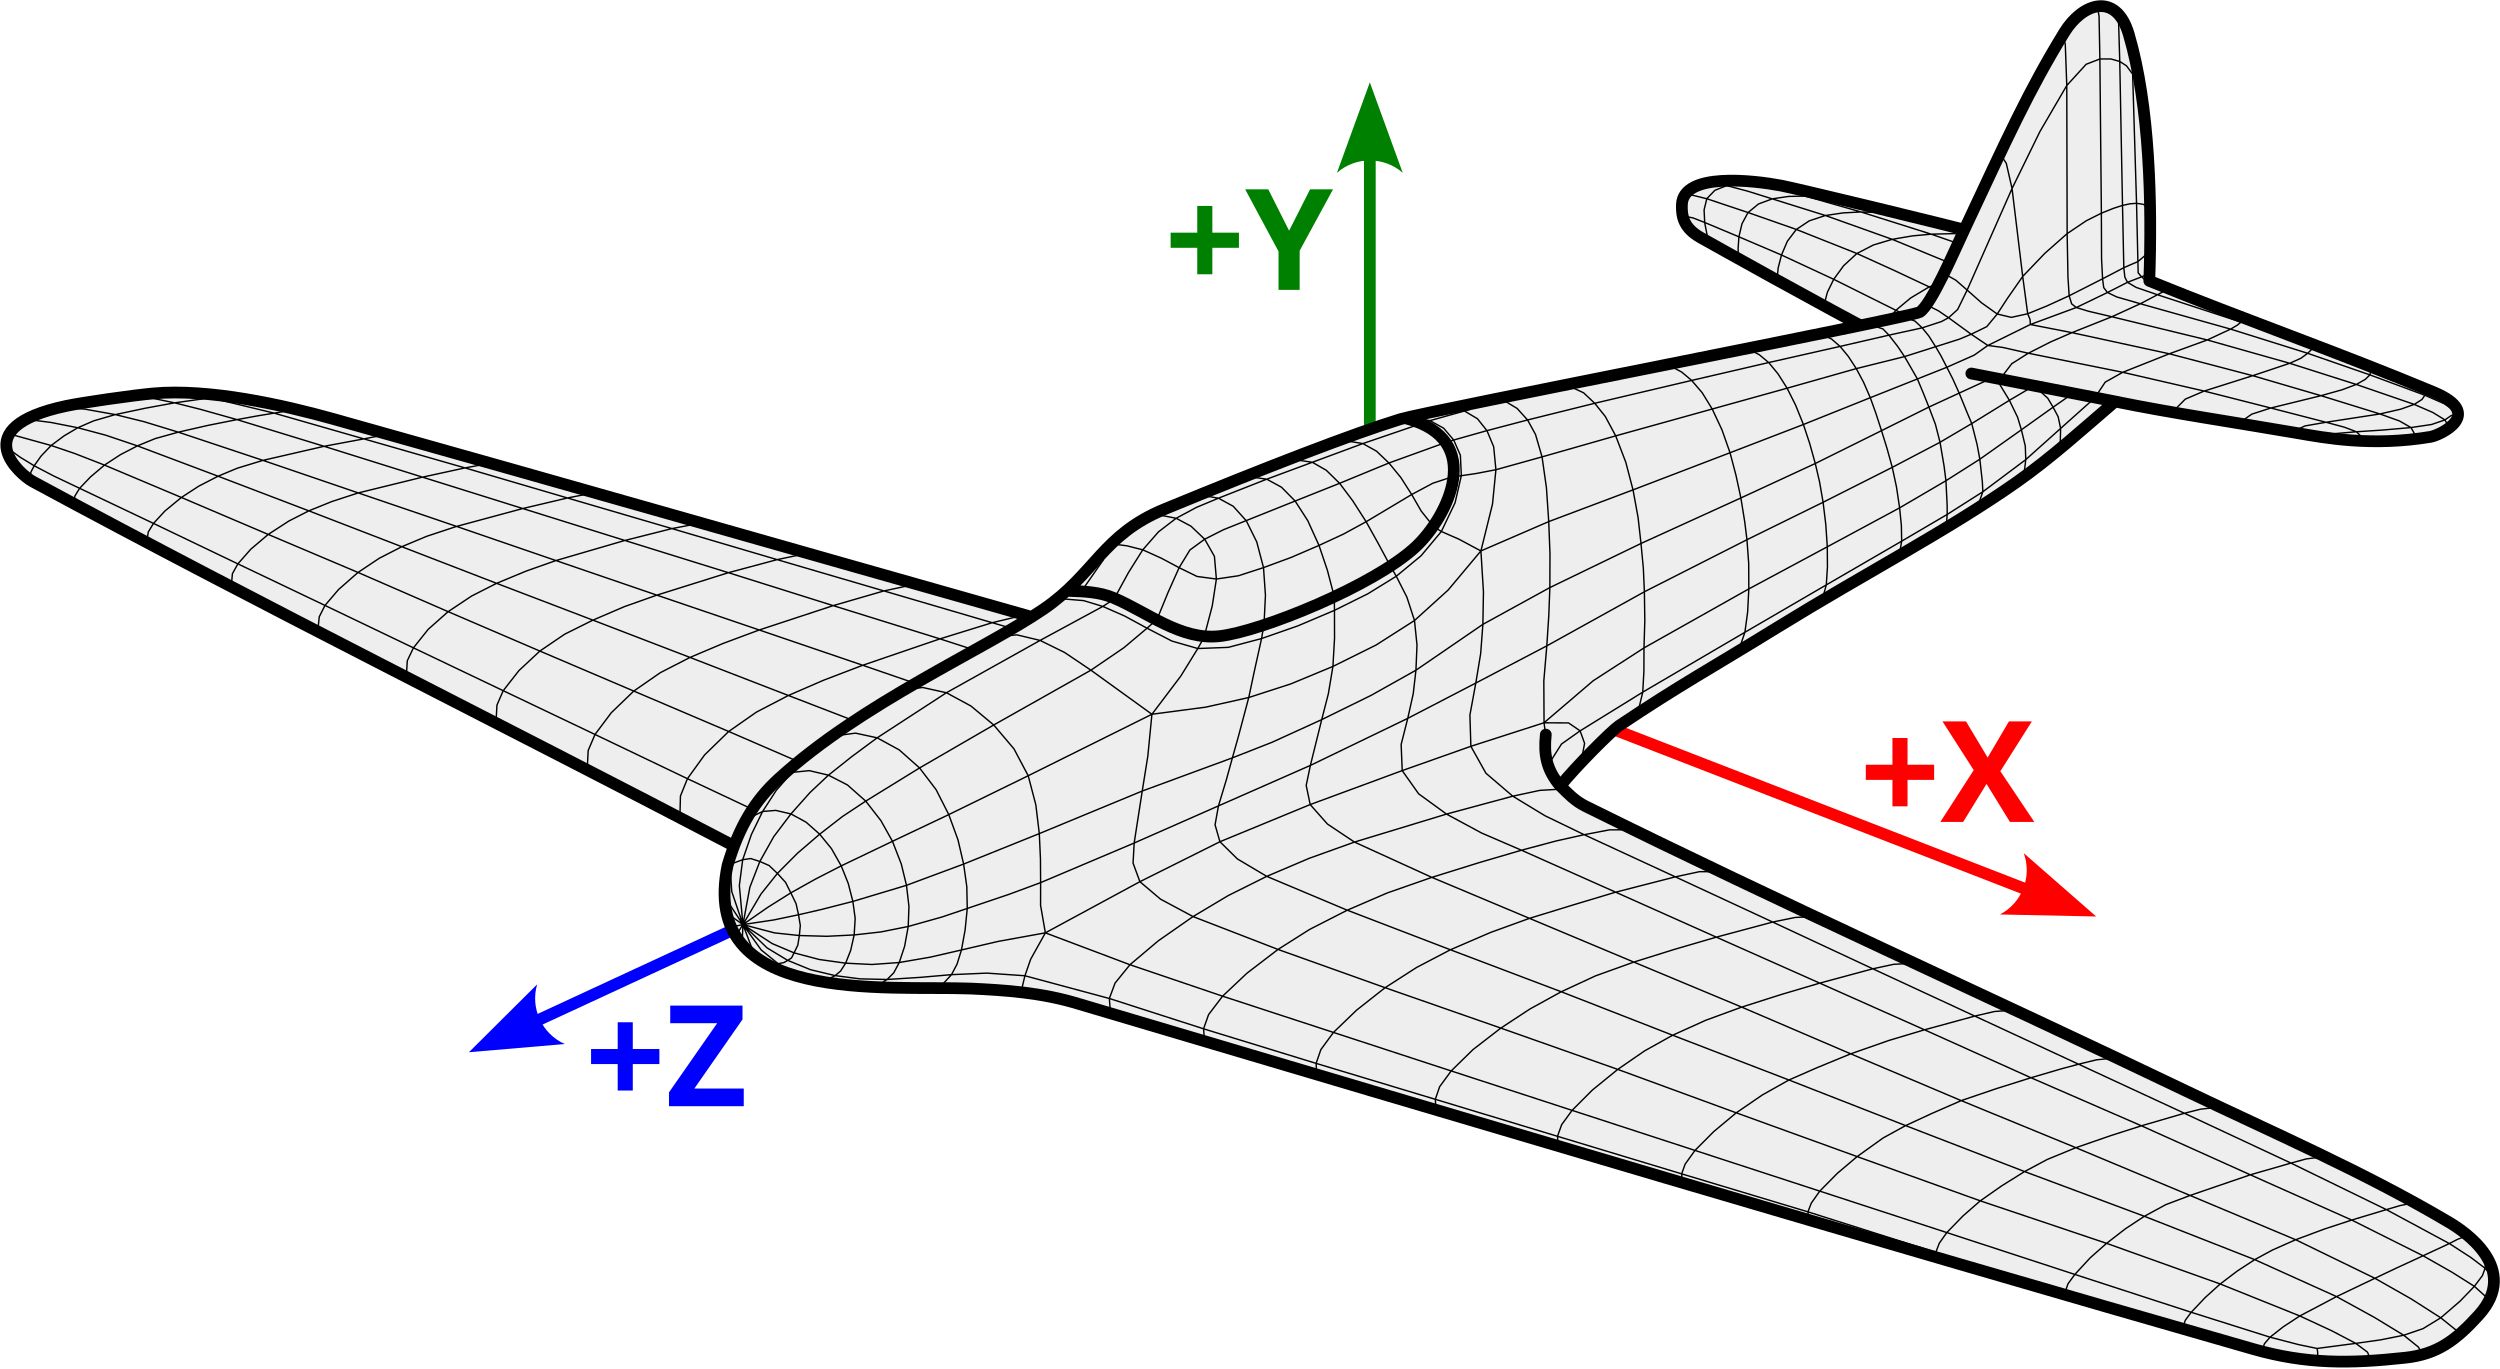
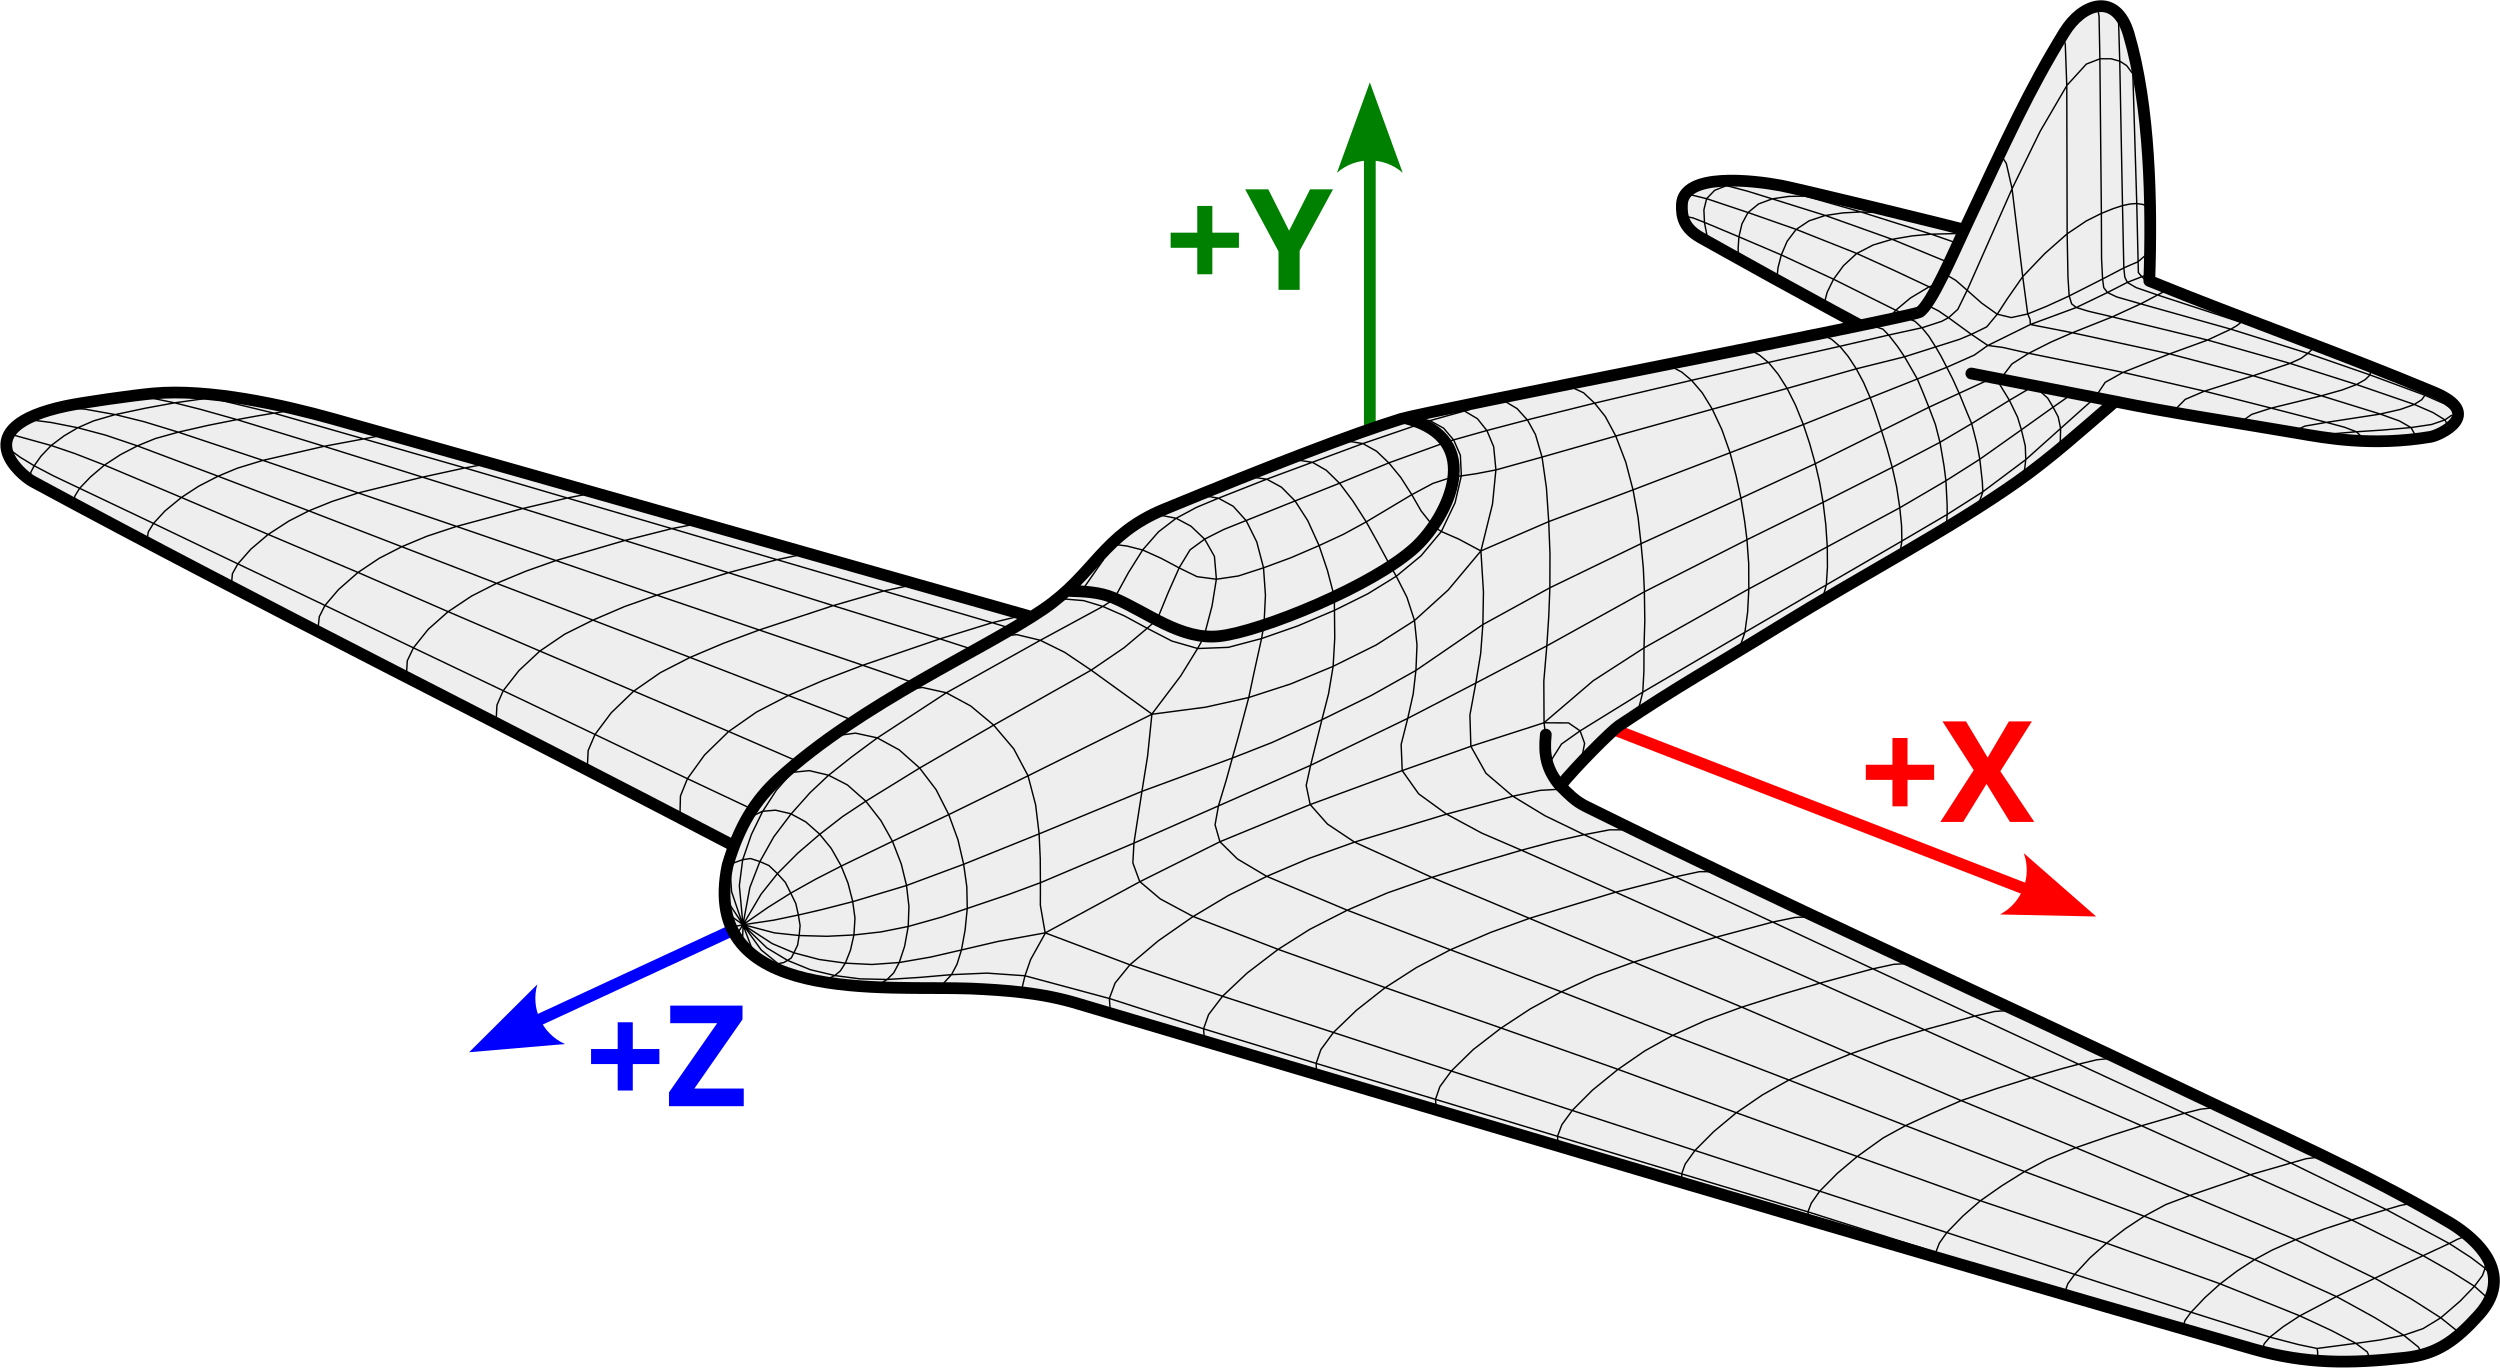
<svg xmlns="http://www.w3.org/2000/svg" fill="#eee" stroke-linecap="round" stroke-linejoin="round" stroke-width="5.74" font-family="sans-serif" font-size="68.85" font-weight="700" viewBox="0 0 1222 669">
  <defs>
    <marker id="x" fill="red" markerHeight="1" markerWidth="1" orient="auto-start-reverse" overflow="visible">
      <use href="#a" />
    </marker>
    <marker id="y" fill="green" markerHeight="1" markerWidth="1" orient="auto-start-reverse" overflow="visible">
      <use href="#a" />
    </marker>
    <marker id="z" fill="#00f" markerHeight="1" markerWidth="1" orient="auto-start-reverse" overflow="visible">
      <use href="#a" />
    </marker>
    <path id="a" d="M-1.4-2.8 6.3 0l-7.7 2.8c1.4-1.6 1.4-4 0-5.6" />
  </defs>
  <text x="285.96" y="540.7" fill="#00f">+Z</text>
-   <path stroke="#00f" marker-end="url(#z)" d="M669.57 310.3 262.02 499.12" />
+   <path stroke="#00f" marker-end="url(#z)" d="M669.57 310.3 262.12 499.12" />
  <text x="569.25" y="141.69" fill="green">+Y</text>
  <path stroke="green" marker-end="url(#y)" d="M669.57 310.3V76.42" />
  <text x="909.06" y="401.76" fill="red">+X</text>
  <path stroke="red" marker-end="url(#x)" d="m669.57 310.3 321.32 124.61" />
  <path stroke="#000" d="M966.39 113.93c-15.45-4.25-88.58-21.85-95.72-23.2-13.92-2.64-47.84-6.51-48.55 9.17-.28 6.1 1 11.69 9.25 16.29 7.05 3.93 55.42 31.16 95.66 52.28" />
-   <path stroke="#000" d="M523.08 288.86c6.76.22 14.3.48 21.16 3.36 16.63 7 32.9 20.79 51.78 18.74 20.11-2.18 75.97-24.77 96.22-43.89 15.12-14.27 34.56-52.09-4.79-62.53m348.33-7.94-72.19-14.03m-200.98 201.6c-6.74-7.98-8.04-15.4-7.02-25.09M684.47 204.9c-23.39 7.23-64.37 23.04-115.29 44-30.3 12.46-34 31.75-59.16 48.9-29.14 19.88-88.9 45.81-129.48 82.91-11.43 10.45-19.24 23.07-24.89 42.25-14.3 68.7 76.74 58.66 118.87 60.25 16.6.78 34.51 1.89 52.86 7.52 191.2 56.69 382.32 113.75 574.03 168.7 25.68 7.32 46.9 7.21 74.33 4.22 15.37-1.68 24.46-8.23 35.86-20.83 20.59-22.75-7.32-41.1-14.23-45.2-41.9-24.84-85.71-43.67-129.37-64.6-97.04-46.53-196.1-90.91-293-138.94-5.1-2.53-8.3-5.93-12.32-9.94 7.45-9.33 25.18-27.05 28.71-29.41 30.07-20.14 44.08-27.52 77.86-48.36 42.33-26.1 82.81-47.04 116.57-70.77 16.99-11.94 32.26-25.87 48.03-39.35 27.57 5.64 57.2 9.96 89.49 15.51 12.7 2.19 35.92 6.59 64.71 1.77 4.52-.76 26.95-11.18 1.58-21.81-45.62-19.12-93.81-35.96-139.05-54.43 1.34-37.48.3-85.59-10.08-120.67-6.12-20.68-22.6-15.22-31.47-.76-17.45 28.44-28 51.92-48.58 95.8-5.18 11.04-16.4 37.26-22.06 40.89-5.2 2.8-241.36 48.47-253.92 52.35M503.3 301.26c-113.63-32.15-225.64-64.3-340.35-96.45-24.7-6.92-60.88-15-88.3-12.47-9.99.92-34.8 4.48-42.35 6.1-49.95 10.62-21.97 33.86-16.41 36.87 113.12 61.16 228.75 118.49 342.87 178.17" />
-   <path fill="none" stroke="#000" stroke-width=".7" d="m520.13 292.78 9.55.8 9.37 2.84 10.69 4.7 10.95 5.95 12.11 6.27 12.68 3.66 14.9-.57 16.26-4.3 17.8-6.22 17.87-7.58 16.3-8.09 13.9-8.57 12.13-10.03 9.89-11.84 6.72-14.08 3.05-13.2-.47-10-3.26-7.44-4.94-5.8-6.67-3.67-3.97-.69m-155.63 68.64L530.02 287m224.71 66.3 11.98.06 5.64 3.88 2.2 6.1-1.1 5.8m-15.23 2.48 5.04-7.94 9.1-6.44 30.62-18.92 49.92-29.25 39.79-23.17 36.83-21.37 22.26-13.07 17.42-11.08 21-15.72 17.03-15.24 15.45-13.8m-25.94-4.78 4.17 3.75 2.65 4.45 2.47 4.68 1.2 5.7-.21 8.43m-29.69-30.16 4.87 7.99 3.98 8.23 1.88 6.18 1.9 7.95.24 6.62-.8 6.6m151.6-19.29 10.78-.92 12.85-.84 13.85-1.22 10.08-1.5 6.51-2.23 3.2-2.23M952.34 134.9l3.68 2.07 5.53 4.82 7.05 6.24 7.65 5.46 6.88 1.64 8.02-1.77 9.24-3.75 11.03-5.05 16.33-8.28 10.37-5.42 3.47-1.53 3.42-1.45 3.37-2.88m-114.09 31.24 1.79.74 3.5 3.28 3.21 3.95 3.42 5.39 2.58 4.41 2.82 5.5 2.93 5.75 3.1 6.89 3.86 9.46 2.29 5.43 2.58 10.09 1.37 7.33 1.23 11.06.24 4.84-1.82 5.17m-50.58-85.9 3.56 1.14 2.94 3.05 4.29 5.53 3.33 4.95 3.13 5.4 3.17 5.53 2.93 7.03 2.68 6.71 3.18 8.4 2.26 8.8 1.97 11.54.92 7.27.59 11.8.03 4.66-.36 4.71m-59.1-91.83 2.98 1.43 4.12 3.58 4 4.84 3.92 6 3.6 6.76 3.24 7.46 2.69 7.48 2.8 8.63 2.7 8.7 2.56 9.24 2.04 9.5 1.55 10.3.86 8.62.14 7.65-.78 4.68M856 171.32l3.96 2.08 4.59 3.82 4.53 5.5 4.46 7.03 4.14 8.26 3.82 9.48 3.05 9.2 2.76 9.87 2.1 9.04 1.72 9.92 1.32 10.9.73 10.86.07 9.94-.56 8.67-1.23 4.51m-155.44-94.1 5.56 3.35 5.1 5.64 3.87 7.05 3.2 10.98 2.14 15.04 1.13 16.6.61 15.79-.06 16.46-.53 13.78-.96 14.71-1.46 17.12.11 20.46.5 3.9m-210.16-91.13 5.76.74 7.75 1.96 9.07 4.09 8.71 4.65 8.75 4.28 9.46 1.26 10.77-1.6 12.26-3.98 13.39-4.93 13.75-5.92 11.93-5.53 11.1-6.05 12.81-7.65 9.45-5.65 10.34-5.52 9.93-3.26 4-.42 7.21-1.06 9.68-1.86 22.57-6.28 36-10.27 47.17-13.12 36.61-10.18 33.8-9.57 23.58-5.87 26.88-8.54 5.72-2.4 7.6-3.7 5.12-6.17 4.84-7.43 7.63-10.96 10.82-11.3 10.9-9.62 9.35-6.29 7.37-3.69 5.8-2.34 4.53-1.47 3.67-.78 3.2-.24 3.23.48 1.16.67M658 215.47l8.17 1.35 6.68 3.72 6.07 5.78 5.8 7.08 5.32 8.32 4.63 8.07 6.02 7.55 3.85 2.46 8.54 3.73 10.79 5.77m-8.62-68.75 6.93 4.13 4.65 5.83 3.28 7.86 1.09 11.23-1.67 16.82-5.66 22.88 1.24 20.06-.28 15.83-1.08 14.28-2.38 14.41-2.88 15.65.47 15.27 7.36 13.15 13.13 11.23 15.74 9.55 19.17 9.28 44.56 20.6 47.6 22.1 48.92 22.84 49.84 23.11 50.72 23.52 51.73 23.98 52.1 24.36 46.64 22.75 30.76 16.57 10.48 6.78 7 5.3 1.58 1.68M633.73 224.8l7.74 1.16 6.82 3.91 6.52 6.38 6.44 8.59 6.52 10.18 5.7 10.24 6.28 11.67 2.75 4.74 5.2 10.24 3.7 11.39 1.23 11.97-.52 12.34-1.33 11.54-2.67 11.97-3.23 12.76.52 12.8 8.03 11.34 13.64 9.91 17.09 9.23 19.55 8.43 46.03 20.51 49.23 21.99 50.52 22.46 51.22 22.82 52.03 23.43 53.98 23.49 53.23 23.95 49.57 22.12 34.86 17.45 14.24 8.1 10.86 6.85 5.28 4.79M611.7 233.15l7.48 1.07 7.2 3.92 6.68 6.77 6.17 9.58 5.5 12.11 4.12 12.22 3.34 12.79.1 6.72.03 13.67-.79 13.75-2.23 13.35-3.24 12.64-5.55 22.39-2.04 9.78 1.95 9.36 8.45 9.54 13.2 8.8 37.83 17.25 47.71 20.03 51.02 21.38 52.7 22 53.28 22.84 54.02 22.87 56.03 23 55.83 23.35 51.63 21.65 38.72 18.84 17.84 10.14 14.37 9.19 7.51 6.02M588.15 242.2l7.42 1.32 7.22 3.93 6.37 7.07 5.14 10.37 3.3 12.56.95 13.56-.7 14.13-1.2 6.98-3.56 16.1-2.7 12.73-5.05 19-2.95 10.49-2.95 10.71-3.86 12.77-1.66 9.25 2.38 8.27 8.55 8.41 14.35 8.52 39.35 16.54 50.42 19.34 54.17 20.52 54.45 21.25 56.83 21.88 57.05 22.3 58.14 22.46 58.55 21.86 53.96 21.19 39.98 18.07 18.58 10.21 14.25 8.67 7.2 5.8 1.59 3.02m-366.8-482.35 5.12 2.75 4.85 4.08 5.14 6 4.9 7.97 4.76 10.16 3.95 11.2 2.9 11.01 2.4 11.1 1.87 11.56 1.1 8.85.85 11.6.06 12.48-.58 11.34-1.34 9.83-2.72 8m-81.84-127.72 5.72 2.66 5.45 5.13 5.14 6.42 5.1 9.5 4.93 12.87 3.54 13.53 2.47 13.5 1.43 12.7 1.14 12.05.52 11.56.2 14.14-.4 13.3-.04 11.3-.56 10.31-2.07 8.65m322.96-137.47 2.81-1.3 10.25-1.78 26.4-4.07 10.16-2.34 6.58-2.33 3.75-2.37 2.04-2.93m-89.1 12.8 3.88-2.72 9.32-3.01 24.55-6.03 10.31-2.89 6.94-2.6 4.38-2.48 2.25-2.18.54-2.28m-95.06 18.45 4.3-4.33 9.2-3.94 23.75-7.52 18.1-6.06 5.52-2.5 3.25-2.39 2.06-2m-151.07 12.84 4.38-5.76 8.05-5.1 10.92-5.53 10.44-4.54 19.49-7.76 13.93-6.37 8.4-4.4 2.83-1.52m-32.04 49.72 3.65-5.49 8.57-4.8 22.76-9.05 18.56-6.75 11.4-5.31 3.11-1.83 2-1.59-40.84-13.37-10.44-3.6-4.24-2.48-1.29-2.56-.5-4.57-.64-30.47-1.34-70.36-.56-18.74M567.7 251.92l7.21 1.41 7.27 3.89 6.68 6.35 4.75 8.37.96 11.1-2.03 13.19-4.03 15.33-3.03 5.44-8.29 13.44-14.13 18.7m595 313.82-.83-2.02-5.72-4.3-11.8-6.18-15.56-7.22-38.93-15.64-55.53-19.86-61.73-20.77-60.2-21.63-59.1-21.4-57.9-21.22-57.16-20.19-56.55-19.74-52.35-18.7-41.53-16.06-15.94-8.55-10.05-8.51-3.34-9.08.54-9.82 3.94-25.4 2.73-17.04 2.01-20.5-29.81-21.54-12.91-8.68-11.94-5.88-11.32-2.71-8.24.73M357.1 442.77l6.05 9.16 14.27 9.28 10.72 4.55 12.3 3.24 12.91 1.8 12.88.64 13.32-.96 15.1-2.61 15.3-3.52 18-4.2 23.02-4.18 46.21-25 39.12-19.53 44.13-18.17 44.97-16.6 33.55-11.87 35.78-11.52 24.06-20.56 24.8-16.02 51.2-28.82 38.39-20.6 35.34-19.03 22.64-13.26 16.57-10.52 20.33-14.39 15.5-11.05 8.55-5.95M380.35 471.04l-8.25-6.68-8.95-12.43-1.76-19.09 1.64-12.62 4.27-12.36 5.46-11.2 6.68-10.34 7.48-8.58m558.22 234.07-61.42-19.46-61.73-18.57-60.7-18.36-59.72-18.08-58.25-17.56-55.02-16.9-46.05-14.82-41.27-11.11-18.57-1.29-17.33.75-15.19 1.32-16.27 1.04-13.27-.31-12.13-1.58-12.05-2.9-11.13-4.55-10.09-6.09-11.8-11.4-5.46-16.12-.73-10.65m1.32-3.2 4.75-1.75 3.9-.57 4.48 1.43 4.55 2 4.04 3.85 3.98 4.37 2.57 5.13 2.55 5.23 1.22 5.48.87 5.27-.47 4.87-.75 4.7-1.83 3.78-1.25 2.48-1.85 1.19-1.86 1.08-2.83.53m-12.53-72.01 4.94-2.37 6.45-.54 7.4 1.73 7.36 4 6.7 5.91 5.74 7.04 4.78 8.44 3.43 8.58 2.26 8.8 1.13 8.27-.5 8.11-1.7 7.55-2.46 6.24-2.48 3.87-2.65 2.22-3.18 1.6M387.6 377.49l8-.8 9.35 2.21 9.3 4.8 8.93 7.9 7.4 9.51 5.66 10.12 4.3 11.08 2.55 10.43 1.2 10.28-.35 9.84-1.77 9.72-2.62 7.9-2.7 5.06-3.23 3.23-3.43 2.14m-19.53-121.56 7.53-.99 10.56 2.29 10.8 5.9 9.94 8.83 8.07 10.6 6.2 12.2 4.5 12.32 2.76 11.86 1.55 11.02.23 10.67-1.06 10.55-1.78 9.75-2.19 7-2.68 5.06-3.73 4.05m-103.85-32.5 5.64 3.97 15.39 4.06 12.18 1.3 13.48.37 13.31-.66 13.14-1.48 13.3-2.66 16.53-4.64 12.32-4.17 20.26-6.85 15.59-5.77 45.73-19.36 86.14-37.94 47.6-23 33.24-17.25 34.72-18.18 47.7-26.44 50.14-25.45 37.21-18.3 33.8-17.06 23.34-12.26 15.5-9.14 18.43-11.38 9.84-5.8m56.04-55.05-8.17 3.18-9.78 4.98-15.24 7.34-22.46 8.3-20.78 10.25-6.66 4.72-13.4 5.94-14.37 5.7-23.04 9.17-32.68 13.1-35.86 13.8-47.42 18.15-41.2 15.51-33.16 14.34-16 19.1-16.45 14.9-18.78 11.99-21.09 10.46-20.59 8.54-20.56 6.66-21 4.7-26.33 3.48-60.47 30.05-38.83 19-27.52 13.05-25.05 12.01-12.4 6.36-12.24 6.83-11.27 7.08-12.13 8.42-2.17 3.42m-1.35-2.68 3.52-.74 15.07-2.26 12.1-2.53 11.42-2.64 15.14-3.88 26.21-7.88 27.93-10.38 37-14.9 50.3-20.8 44.07-16.22 19.29-7.57 24.4-11.13 24.12-11.85 21.9-12.28 32.72-22.42 32.75-17.98 44.55-21.56 48.82-22.25 36.37-16.84 32.36-16.05 23.16-11.53 14.8-6.82 14.76-6.78m-472.83 297.5 1.42-5.93 2.8-8.06 7.2-12.92m-143.52 7.3-4.31-11.34 3.38-18.24 4.88-12.61 6.8-12.13 8.4-11.1 9.36-10.5 8.98-8.45 11.23-8.94 12.57-9.31 33.86-22.04 45.79-25.58 30.65-16.6 5.43-3.53 7.12-13.04 6.98-11.11 7.7-8.79 8.63-6.63 9.94-5.33 10.72-4.48 23.62-9.3 22.28-8.26 24.7-9.14 32.8-11.21 19.35-5.41m496.6 417.3-.21 2.42-1.3 3.58-3.93 5.26-6.93 7.18-9.5 8.2-8.67 5.3-9.45 3.22-11.2 2.25-12.22 1.73-18.95 2.49m.33 3.74-.03-2.15-.3-1.6-9.11-1.9-13.85-3.61-38.54-12.17-56.87-18.5-62.6-20.46-62.09-20.26-61-19.9-60.07-19.58-59.1-19.27-57.54-18.82-54.18-17.72-45.28-15.37-41.36-15.59-2.34-13.45.02-11.09-.08-11.7-.56-12.28-1.7-14.06-3.72-14.21-6.97-13.15-9.88-11.65-11.13-9.27-12-6.5-11.63-2.58-4.31.6m659.62 321.77.58-1.6 2.73-3.19 6.5-5.1 8.05-5.27 17.95-9.46 18.75-8.96 10.76-5.1 12.82-5.91 12.8-5.97 4.12-2.1 3.18-1.16m-137.04 42.8.67-2 2.9-3.94 6.87-7.23 7.3-6.6 8.38-6.35 8.5-5.55 8.78-4.76 11.24-4.97 14.23-5.3 13.16-4.32 16.94-5.1 6.78-2 4.84-.94m-168.34 42.35 1.1-3.15 3.35-4.59 7.48-8.09 8.02-7.1 9.25-7.14 9.22-6.08 10.47-5.68 11.87-4.5 29.45-10.1 19.86-5.72 7.48-2.04 5.82-.73M946.2 612.18l1.74-4.52 3.65-5.18 7.94-8.15 8.43-7.36 10.37-7.26 11.28-7.05 11.06-5.9 14-5.77 17.17-5.93 14.88-4.77 21-6.13 7.96-2 6.04-.67m-197.83 52.69-.17-1.83 1.63-4.24 4.15-5.89 8.6-8.7 9.66-8.18 12.7-9.1 11.01-6.05 12.36-5.73 14.8-6.48 17.14-5.84 16.97-5.34 14.89-4.37 8.36-2.25 8.8-2.14 6.65-.68M822.3 577.48l-.3-3.7 1.7-4.76 4.81-6.7 9.2-9.23 10.96-9.14 12.8-8.76 12.96-7.29 13.58-5.95 16.62-6.84 18.71-6.55 17.38-5.2 24.56-6.7 9.67-2.25 6.97-.48m-220.4 64.24-.22-2.75 2.04-5.68 5.1-7 9.88-9.9 12.44-10.12 13.12-9.05 13.72-7.65 16.04-7.26 17.7-6.49 19.34-6.16 18.82-5.56 25.94-7 10.19-2.2 5.37-.27m-229.22 69.19-.2-2.93 2.11-6.15 5.65-7.72 10.7-10.47 13.57-10.47 14.26-9.36 15.28-8.4L779.9 477l18.74-6.74 19.78-6.19 20.55-6 27.54-7.37 11.02-2.26 4.91-.2M643.49 523.1l-.17-3.33 2.32-6.72 6.15-8.4 11.3-10.88 13.96-10.99 15.35-9.87 16.57-8.67 19.57-8.44 19.08-6.92 22.17-6.8 19.95-5.99 29.17-7.48 11.79-2.54 5.93.02m-248.01 80.96-.32-4.17 2.45-6.93 6.86-9.03 11.93-11.24 15.16-11.6 15.45-9.78 18.4-9.4 19.57-8.44 21.8-7.61 23.15-7.22 20.64-6.05 16.94-4.52 13.7-3.06 12.36-2.37 7.1-.03m-251.18 87.53-.38-5.08 2.8-7.53 7.28-8.97 13.83-11.67 17.01-11.86 17.21-10.28 18.82-9.38 20.85-8.86 22.03-7.9 44.99-13.68 32.37-8.75 13.27-2.84 9.01-.53m-398.84 72.57.27-6.45 8.8-14.9 8.05-10.1 9.83-9.87 10.83-9.3 11.11-8.62 11.41-7.55 26.31-16.21 36.25-21 47.51-26.79 16.11-10.98 11.33-9.54 4.86-4.31 5.42-13.23 5.39-12.04 5.26-8.64 7.24-5.28 9.16-4.63 35.05-14.03 21.74-8.66 24.1-9.93 28.02-10.13 3.64-1.1 16.25-4.58 19.86-5.22 32.83-8.16 47.38-11.17 37.66-8.74 34.87-7.88 23.88-5.51 16.27-3.56 9.43-3.09 3.46-1.86 4.44-4.03 4.64-9.49 21.95-49.63 13.62-27.85 13.14-22.52 9.46-10.37 6.7-2.59h5.42l4.3 1.2 3.3 2.15 3 4.03 1.91 63.16.66 28.5.14 5.47 1.2 1.47 2.14 2.02M943.86 150.1l3.66 1.84 4.94 3.37 11.06 8.06 8.13 5.49 7.33.97 12.43 2.82 46.2 9.33 39.77 9.17 32.58 8.28 26.97 6.97 9 2.41 5.85 2.22 2.3 2.19M978.44 76.39l2.24 3.46 2.81 12.32 5.2 42.92 2.45 18.28 1.16 2.81.13 2.44 20.34 3.98 47.6 10.33 40.75 10.7 33.39 9.78 28.81 8.93 9.52 3.42 5.64 3.22 1.9 3.32m-171.3-192.2.43 1.56.73 20.13.18 72.4.4 21.36.58 9.01 1.23 3.97 2.25 1.78 5.9 1.81 11.47 2.7 46.66 11.35 40.3 11.4 32.54 10.35 28.3 9.74 9.12 3.96 5.9 3.62 1.15 2.07M1025.55 5.22l.47 2.69.4 20.93.73 75.37.09 22.26.5 9.82.56 4.29 1.83 2.4 4.52 2.16 11.54 3.33 44.13 12.4 37.67 11.82 30.46 10.57 26.86 9.95 9.5 4.15 2.92 1.97M955.28 118.4l-11.33-3.95-34.3-10.85-27.22-7.76-8.16.17-8 1.19-6.7 2.49-5.14 4.21-2.95 5.48-1.5 6.37-.38 5.65.06 4.03m-25.47-19.58 3.33.66 5.75 2.24 16.7 7 20.82 8.9 25.53 11.87 30.4 15.15 2.2 1.04M826.83 95.29l7.47 1.86 20.14 6.73 23.6 8.27 29.61 11.76 17.98 8.16 17.36 8.16 1.28.61m6.47-13.23-25.82-10.62-32.65-11.65-26-8.14-12.08-3.78-10.22-2.7-5.76 2.32-3.92 4.08-1.33 5.47.3 6.3 1.28 6.6m110.26 24.13-1.8.6-9.1 5.45-7.18 6-1.44 1.69m31.22-39.2-12.55.3-9.2.85-9.83 1.68-9.2 2.75-8.07 4.17-6.48 5.97-4.85 6.64-3.09 6.33-1.33 5m23.68-44.07-5.93-.18-8.7.46-8.68 1.28-7.85 2.58-6.38 4.23-4.38 5.78-2.87 6.72-1.6 6.22-.49 4.63m-762.9 59.63 28.17 6.8 43.92 12.6 49.4 14.18 50.08 14.7 51.1 14.97 51.4 15.17 52.22 15.3L485 304.38l7.16 2.07M6.12 220.79l3.7 2.67 6.89 4.2 9.48 4.97 12.73 6.05 36.1 17.16 41.26 19.78 42.57 20.31 43.25 20.74 43.87 20.94L290.84 359l45.18 21.62 29.84 14.05M74.78 194.71l10.58 2.2 12.6 3.17 17.85 5.02 42.6 13.05 48.12 15.08 49 15.34 49.9 15.61 50.62 15.75 51.21 16.1 52.2 16.25 13.82 4.46M38.21 199.68l3.55.36 14.59 2.61 14.09 3.48 16.72 5.11 41.37 13.79 46.6 15.91 48.04 16.37L271.74 274l49.33 16.9 50.04 17.03 50.6 17.25L444.4 333M17.18 205.5l7.82 1.01 13.03 2.57 13.58 3.62 15.56 5.24 39.43 14.83 44.36 16.93 45.43 17.53 46.36 17.9 47.08 17.99 47.43 18.23 48.1 18.6 29.49 11.36M6.61 212.66l18.41 5.1 11.65 3.97 14.4 5.6 37.59 15.83 42.44 18.07 43.9 18.58 44.05 19.17 44.84 19.26 45.9 19.55 46.4 19.76 31.59 13.68M332.4 396.9l.2-7.8 3.42-8.48 8.35-11.57 11.81-11.5 13.56-9.47 15.63-8.13 17.26-7.48 19.1-7.3 37.72-12.89v0l25.54-7.9 11.05-2.66m-208.9 72.16.36-7.03 3.34-7.85 7.94-10.6 11-10.6 12.99-9 14.5-7.45 16.19-6.84 17.66-6.58 36.14-11.9 24.82-7.19 10.95-2.33M242.59 350.4l.32-5.76 3.06-7.03 7.66-9.8 10.26-9.57 12.13-8.25 13.8-6.87 15.44-6.62 15.82-5.6 34.97-10.97 23.8-6.38 10.1-2.12M198.76 328.2l.33-5.24 3-6.3 7.2-9.03 9.75-8.65 11.5-7.65 12.2-6.2 14.45-5.99 14.55-5.14 33.68-9.82 23.02-5.8 9.32-1.8m-182.2 49.62.5-4.74 2.79-5.53 6.64-7.77 9.51-8.35 10.4-6.94 11-5.64 12.13-5.07 14.64-4.85 32.36-8.74 21.83-5.16 7.72-1.52m-171.91 43.18.44-4.67 2.67-4.78 6.3-7.16 8.52-7.23 10.1-6.55 9.76-4.98 11.3-4.57 12.86-4.19 31.41-7.71 20.75-4.52 7.2-1.33M72 263.09l.47-3.05 2.55-4.2 5.57-6.04 8.07-6.64 8.53-5.55 9.41-4.84 9.36-3.9 12.57-3.84 29.88-6.88 19.47-3.63 6.07-1.18m-45.75-12.1-4.24.7-8.29 1.37-9.86 1.8-14.07 2.8-14.58 3.33-11.26 3.13-8.73 3.57-8.26 4.28-7.84 5.11-6.82 5.78-5.33 5.57-2.33 3.8-.35 2.38m63.07-49.92-13.95 1.97-14.2 2.6-14.81 3.14-10.62 3.08-7.7 3.35-6.7 3.96-6.35 4.74-4.94 5.18-3.33 4.7-1.6 3.08-.29 2.31" />
+   <path stroke="#000" d="M523.08 288.86c6.76.22 14.3.48 21.16 3.36 16.63 7 32.9 20.79 51.78 18.74 20.11-2.18 75.97-24.77 96.22-43.89 15.12-14.27 34.56-52.19-4.79-62.53m348.33-7.94-72.19-14.03m-200.98 201.6c-6.74-7.98-8.04-15.4-7.02-25.09M684.47 204.9c-23.39 7.23-64.37 23.04-115.29 44-30.3 12.46-34 31.75-59.16 48.9-29.14 19.88-88.9 45.81-129.48 82.91-11.43 10.45-19.24 23.07-24.89 42.25-14.3 68.7 76.74 58.66 118.87 60.25 16.6.78 34.51 1.89 52.86 7.52 191.2 56.69 382.32 113.75 574.03 168.7 25.68 7.32 46.9 7.21 74.33 4.22 15.37-1.68 24.46-8.23 35.86-20.83 20.59-22.75-7.32-41.1-14.23-45.2-41.9-24.84-85.71-43.67-129.37-64.6-97.04-46.53-196.1-90.91-293-138.94-5.1-2.53-8.3-5.93-12.32-9.94 7.45-9.33 25.18-27.05 28.71-29.41 30.07-20.14 44.08-27.52 77.86-48.36 42.33-26.1 82.81-47.04 116.57-70.77 16.99-11.94 32.26-25.87 48.03-39.35 27.57 5.64 57.2 9.96 89.49 15.51 12.7 2.19 35.92 6.59 64.71 1.77 4.52-.76 26.95-11.18 1.58-21.81-45.62-19.12-93.81-35.96-139.05-54.43 1.34-37.48.3-85.59-10.08-120.67-6.12-20.68-22.6-15.22-31.47-.76-17.45 28.44-28 51.92-48.58 95.8-5.18 11.04-16.4 37.26-22.16 40.89-5.2 2.8-241.36 48.47-253.92 52.35M503.3 301.26c-113.63-32.15-225.64-64.3-340.35-96.45-24.7-6.92-60.88-15-88.3-12.47-9.99.92-34.8 4.48-42.35 6.1-49.95 10.62-21.97 33.86-16.41 36.87 113.12 61.16 228.75 118.49 342.87 178.17" />
+   <path fill="none" stroke="#000" stroke-width=".7" d="m520.13 292.78 9.55.8 9.37 2.84 10.69 4.7 10.95 5.95 12.11 6.27 12.68 3.66 14.9-.57 16.26-4.3 17.8-6.22 17.87-7.58 16.3-8.09 13.9-8.57 12.13-10.03 9.89-11.84 6.72-14.08 3.05-13.2-.47-10-3.26-7.44-4.94-5.8-6.67-3.67-3.97-.69m-155.63 68.64L530.02 287m224.71 66.3 11.98.06 5.64 3.88 2.2 6.1-1.1 5.8m-15.23 2.48 5.04-7.94 9.1-6.44 30.62-18.92 49.92-29.25 39.79-23.17 36.83-21.37 22.26-13.07 17.42-11.08 21-15.72 17.03-15.24 15.45-13.8m-25.94-4.78 4.17 3.75 2.65 4.45 2.47 4.68 1.2 5.7-.21 8.43m-29.69-30.16 4.87 7.99 3.98 8.23 1.88 6.18 1.9 7.95.24 6.62-.8 6.6m151.6-19.29 10.78-.92 12.85-.84 13.85-1.22 10.08-1.5 6.51-2.23 3.2-2.23M952.34 134.9l3.68 2.17 5.53 4.82 7.05 6.24 7.65 5.46 6.88 1.64 8.02-1.77 9.24-3.75 11.03-5.05 16.33-8.28 10.37-5.42 3.47-1.53 3.42-1.45 3.37-2.88m-114.09 31.24 1.79.74 3.5 3.28 3.21 3.95 3.42 5.39 2.58 4.41 2.82 5.5 2.93 5.75 3.1 6.89 3.86 9.46 2.29 5.43 2.58 10.09 1.37 7.33 1.23 11.06.24 4.84-1.82 5.17m-50.58-85.9 3.56 1.14 2.94 3.05 4.29 5.53 3.33 4.95 3.13 5.4 3.17 5.53 2.93 7.03 2.68 6.71 3.18 8.4 2.26 8.8 1.97 11.54.92 7.27.59 11.8.03 4.66-.36 4.71m-59.1-91.83 2.98 1.43 4.12 3.58 4 4.84 3.92 6 3.6 6.76 3.24 7.46 2.69 7.48 2.8 8.63 2.7 8.7 2.56 9.24 2.14 9.5 1.55 10.3.86 8.62.14 7.65-.78 4.68M856 171.32l3.96 2.18 4.59 3.82 4.53 5.5 4.46 7.03 4.14 8.26 3.82 9.48 3.05 9.2 2.76 9.87 2.1 9.04 1.72 9.92 1.32 10.9.73 10.86.07 9.94-.56 8.67-1.23 4.51m-155.44-94.1 5.56 3.35 5.1 5.64 3.87 7.05 3.2 10.98 2.14 15.04 1.13 16.6.61 15.79-.06 16.46-.53 13.78-.96 14.71-1.46 17.12.11 20.46.5 3.9m-210.16-91.13 5.76.74 7.75 1.96 9.07 4.09 8.71 4.65 8.75 4.28 9.46 1.26 10.77-1.6 12.26-3.98 13.39-4.93 13.75-5.92 11.93-5.53 11.1-6.05 12.81-7.65 9.45-5.65 10.34-5.52 9.93-3.26 4-.42 7.21-1.06 9.68-1.86 22.57-6.28 36-10.27 47.17-13.12 36.61-10.18 33.8-9.57 23.58-5.87 26.88-8.54 5.72-2.4 7.6-3.7 5.12-6.17 4.84-7.43 7.63-10.96 10.82-11.3 10.9-9.62 9.35-6.29 7.37-3.69 5.8-2.34 4.53-1.47 3.67-.78 3.2-.24 3.23.48 1.16.67M658 215.47l8.17 1.35 6.68 3.72 6.07 5.78 5.8 7.08 5.32 8.32 4.63 8.07 6.02 7.55 3.85 2.46 8.54 3.73 10.79 5.77m-8.62-68.75 6.93 4.13 4.65 5.83 3.28 7.86 1.09 11.23-1.67 16.82-5.66 22.88 1.24 20.06-.28 15.83-1.08 14.28-2.38 14.41-2.88 15.65.47 15.27 7.36 13.15 13.13 11.23 15.74 9.55 19.17 9.28 44.56 20.6 47.6 22.1 48.92 22.84 49.84 23.11 50.72 23.52 51.73 23.98 52.1 24.36 46.64 22.75 30.76 16.57 10.48 6.78 7 5.3 1.58 1.68M633.73 224.8l7.74 1.16 6.82 3.91 6.52 6.38 6.44 8.59 6.52 10.18 5.7 10.24 6.28 11.67 2.75 4.74 5.2 10.24 3.7 11.39 1.23 11.97-.52 12.34-1.33 11.54-2.67 11.97-3.23 12.76.52 12.8 8.03 11.34 13.64 9.91 17.09 9.23 19.55 8.43 46.03 20.51 49.23 21.99 50.52 22.46 51.22 22.82 52.13 23.43 53.98 23.49 53.23 23.95 49.57 22.12 34.86 17.45 14.24 8.1 10.86 6.85 5.28 4.79M611.7 233.15l7.48 1.07 7.2 3.92 6.68 6.77 6.17 9.58 5.5 12.11 4.12 12.22 3.34 12.79.1 6.72.13 13.67-.79 13.75-2.23 13.35-3.24 12.64-5.55 22.39-2.14 9.78 1.95 9.36 8.45 9.54 13.2 8.8 37.83 17.25 47.71 20.03 51.02 21.38 52.7 22 53.28 22.84 54.02 22.87 56.03 23 55.83 23.35 51.63 21.65 38.72 18.84 17.84 10.14 14.37 9.19 7.51 6.02M588.15 242.2l7.42 1.32 7.22 3.93 6.37 7.07 5.14 10.37 3.3 12.56.95 13.56-.7 14.13-1.2 6.98-3.56 16.1-2.7 12.73-5.05 19-2.95 10.49-2.95 10.71-3.86 12.77-1.66 9.25 2.38 8.27 8.55 8.41 14.35 8.52 39.35 16.54 50.42 19.34 54.17 20.52 54.45 21.25 56.83 21.88 57.05 22.3 58.14 22.46 58.55 21.86 53.96 21.19 39.98 18.07 18.58 10.21 14.25 8.67 7.2 5.8 1.59 3.02m-366.8-482.35 5.12 2.75 4.85 4.08 5.14 6 4.9 7.97 4.76 10.16 3.95 11.2 2.9 11.01 2.4 11.1 1.87 11.56 1.1 8.85.85 11.6.06 12.48-.58 11.34-1.34 9.83-2.72 8m-81.84-127.72 5.72 2.66 5.45 5.13 5.14 6.42 5.1 9.5 4.93 12.87 3.54 13.53 2.47 13.5 1.43 12.7 1.14 12.15.52 11.56.2 14.14-.4 13.3-.04 11.3-.56 10.31-2.17 8.65m322.96-137.47 2.81-1.3 10.25-1.78 26.4-4.07 10.16-2.34 6.58-2.33 3.75-2.37 2.14-2.93m-89.1 12.8 3.88-2.72 9.32-3.01 24.55-6.03 10.31-2.89 6.94-2.6 4.38-2.48 2.25-2.18.54-2.28m-95.06 18.45 4.3-4.33 9.2-3.94 23.75-7.52 18.1-6.06 5.52-2.5 3.25-2.39 2.16-2m-151.07 12.84 4.38-5.76 8.05-5.1 10.92-5.53 10.44-4.54 19.49-7.76 13.93-6.37 8.4-4.4 2.83-1.52m-32.14 49.72 3.65-5.49 8.57-4.8 22.76-9.05 18.56-6.75 11.4-5.31 3.11-1.83 2-1.59-40.84-13.37-10.44-3.6-4.24-2.48-1.29-2.56-.5-4.57-.64-30.47-1.34-70.36-.56-18.74M567.7 251.92l7.21 1.41 7.27 3.89 6.68 6.35 4.75 8.37.96 11.1-2.13 13.19-4.03 15.33-3.03 5.44-8.29 13.44-14.13 18.7m595 313.82-.83-2.12-5.72-4.3-11.8-6.18-15.56-7.22-38.93-15.64-55.53-19.86-61.73-20.77-60.2-21.63-59.1-21.4-57.9-21.22-57.16-20.19-56.55-19.74-52.35-18.7-41.53-16.06-15.94-8.55-10.05-8.51-3.34-9.08.54-9.82 3.94-25.4 2.73-17.04 2.11-20.5-29.81-21.54-12.91-8.68-11.94-5.88-11.32-2.71-8.24.73M357.1 442.77l6.05 9.16 14.27 9.28 10.72 4.55 12.3 3.24 12.91 1.8 12.88.64 13.32-.96 15.1-2.61 15.3-3.52 18-4.2 23.02-4.18 46.21-25 39.12-19.53 44.13-18.17 44.97-16.6 33.55-11.87 35.78-11.52 24.06-20.56 24.8-16.02 51.2-28.82 38.39-20.6 35.34-19.03 22.64-13.26 16.57-10.52 20.33-14.39 15.5-11.05 8.55-5.95M380.35 471.04l-8.25-6.68-8.95-12.43-1.76-19.09 1.64-12.62 4.27-12.36 5.46-11.2 6.68-10.34 7.48-8.58m558.22 234.07-61.42-19.46-61.73-18.57-60.7-18.36-59.72-18.08-58.25-17.56-55.02-16.9-46.05-14.82-41.27-11.11-18.57-1.29-17.33.75-15.19 1.32-16.27 1.04-13.27-.31-12.13-1.58-12.15-2.9-11.13-4.55-10.09-6.09-11.8-11.4-5.46-16.12-.73-10.65m1.32-3.2 4.75-1.75 3.9-.57 4.48 1.43 4.55 2 4.04 3.85 3.98 4.37 2.57 5.13 2.55 5.23 1.22 5.48.87 5.27-.47 4.87-.75 4.7-1.83 3.78-1.25 2.48-1.85 1.19-1.86 1.08-2.83.53m-12.53-72.11 4.94-2.37 6.45-.54 7.4 1.73 7.36 4 6.7 5.91 5.74 7.04 4.78 8.44 3.43 8.58 2.26 8.8 1.13 8.27-.5 8.11-1.7 7.55-2.46 6.24-2.48 3.87-2.65 2.22-3.18 1.6M387.6 377.49l8-.8 9.35 2.21 9.3 4.8 8.93 7.9 7.4 9.51 5.66 10.12 4.3 11.08 2.55 10.43 1.2 10.28-.35 9.84-1.77 9.72-2.62 7.9-2.7 5.06-3.23 3.23-3.43 2.14m-19.53-121.56 7.53-.99 10.56 2.29 10.8 5.9 9.94 8.83 8.07 10.6 6.2 12.2 4.5 12.32 2.76 11.86 1.55 11.02.23 10.67-1.06 10.55-1.78 9.75-2.19 7-2.68 5.06-3.73 4.05m-103.85-32.5 5.64 3.97 15.39 4.06 12.18 1.3 13.48.37 13.31-.66 13.14-1.48 13.3-2.66 16.53-4.64 12.32-4.17 20.26-6.85 15.59-5.77 45.73-19.36 86.14-37.94 47.6-23 33.24-17.25 34.72-18.18 47.7-26.44 50.14-25.45 37.21-18.3 33.8-17.06 23.34-12.26 15.5-9.14 18.43-11.38 9.84-5.8m56.04-55.05-8.17 3.18-9.78 4.98-15.24 7.34-22.46 8.3-20.78 10.25-6.66 4.72-13.4 5.94-14.37 5.7-23.04 9.17-32.68 13.1-35.86 13.8-47.42 18.15-41.2 15.51-33.16 14.34-16 19.1-16.45 14.9-18.78 11.99-21.09 10.46-20.59 8.54-20.56 6.66-21 4.7-26.33 3.48-60.47 30.05-38.83 19-27.52 13.05-25.05 12.11-12.4 6.36-12.24 6.83-11.27 7.08-12.13 8.42-2.17 3.42m-1.35-2.68 3.52-.74 15.07-2.26 12.1-2.53 11.42-2.64 15.14-3.88 26.21-7.88 27.93-10.38 37-14.9 50.3-20.8 44.07-16.22 19.29-7.57 24.4-11.13 24.12-11.85 21.9-12.28 32.72-22.42 32.75-17.98 44.55-21.56 48.82-22.25 36.37-16.84 32.36-16.05 23.16-11.53 14.8-6.82 14.76-6.78m-472.83 297.5 1.42-5.93 2.8-8.06 7.2-12.92m-143.52 7.3-4.31-11.34 3.38-18.24 4.88-12.61 6.8-12.13 8.4-11.1 9.36-10.5 8.98-8.45 11.23-8.94 12.57-9.31 33.86-22.14 45.79-25.58 30.65-16.6 5.43-3.53 7.12-13.04 6.98-11.11 7.7-8.79 8.63-6.63 9.94-5.33 10.72-4.48 23.62-9.3 22.28-8.26 24.7-9.14 32.8-11.21 19.35-5.41m496.6 417.3-.21 2.42-1.3 3.58-3.93 5.26-6.93 7.18-9.5 8.2-8.67 5.3-9.45 3.22-11.2 2.25-12.22 1.73-18.95 2.49m.33 3.74-.03-2.15-.3-1.6-9.11-1.9-13.85-3.61-38.54-12.17-56.87-18.5-62.6-20.46-62.19-20.26-61-19.9-60.07-19.58-59.1-19.27-57.54-18.82-54.18-17.72-45.28-15.37-41.36-15.59-2.34-13.45.02-11.09-.08-11.7-.56-12.28-1.7-14.06-3.72-14.21-6.97-13.15-9.88-11.65-11.13-9.27-12-6.5-11.63-2.58-4.31.6m659.62 321.77.58-1.6 2.73-3.19 6.5-5.1 8.05-5.27 17.95-9.46 18.75-8.96 10.76-5.1 12.82-5.91 12.8-5.97 4.12-2.1 3.18-1.16m-137.04 42.8.67-2 2.9-3.94 6.87-7.23 7.3-6.6 8.38-6.35 8.5-5.55 8.78-4.76 11.24-4.97 14.23-5.3 13.16-4.32 16.94-5.1 6.78-2 4.84-.94m-168.34 42.35 1.1-3.15 3.35-4.59 7.48-8.09 8.02-7.1 9.25-7.14 9.22-6.08 10.47-5.68 11.87-4.5 29.45-10.1 19.86-5.72 7.48-2.14 5.82-.73M946.2 612.18l1.74-4.52 3.65-5.18 7.94-8.15 8.43-7.36 10.37-7.26 11.28-7.05 11.06-5.9 14-5.77 17.17-5.93 14.88-4.77 21-6.13 7.96-2 6.04-.67m-197.83 52.69-.17-1.83 1.63-4.24 4.15-5.89 8.6-8.7 9.66-8.18 12.7-9.1 11.01-6.05 12.36-5.73 14.8-6.48 17.14-5.84 16.97-5.34 14.89-4.37 8.36-2.25 8.8-2.14 6.65-.68M822.3 577.48l-.3-3.7 1.7-4.76 4.81-6.7 9.2-9.23 10.96-9.14 12.8-8.76 12.96-7.29 13.58-5.95 16.62-6.84 18.71-6.55 17.38-5.2 24.56-6.7 9.67-2.25 6.97-.48m-220.4 64.24-.22-2.75 2.14-5.68 5.1-7 9.88-9.9 12.44-10.12 13.12-9.05 13.72-7.65 16.04-7.26 17.7-6.49 19.34-6.16 18.82-5.56 25.94-7 10.19-2.2 5.37-.27m-229.22 69.19-.2-2.93 2.11-6.15 5.65-7.72 10.7-10.47 13.57-10.47 14.26-9.36 15.28-8.4L779.9 477l18.74-6.74 19.78-6.19 20.55-6 27.54-7.37 11.02-2.26 4.91-.2M643.49 523.1l-.17-3.33 2.32-6.72 6.15-8.4 11.3-10.88 13.96-10.99 15.35-9.87 16.57-8.67 19.57-8.44 19.08-6.92 22.17-6.8 19.95-5.99 29.17-7.48 11.79-2.54 5.93.02m-248.01 80.96-.32-4.17 2.45-6.93 6.86-9.03 11.93-11.24 15.16-11.6 15.45-9.78 18.4-9.4 19.57-8.44 21.8-7.61 23.15-7.22 20.64-6.05 16.94-4.52 13.7-3.06 12.36-2.37 7.1-.03m-251.18 87.53-.38-5.08 2.8-7.53 7.28-8.97 13.83-11.67 17.01-11.86 17.21-10.28 18.82-9.38 20.85-8.86 22.13-7.9 44.99-13.68 32.37-8.75 13.27-2.84 9.01-.53m-398.84 72.57.27-6.45 8.8-14.9 8.05-10.1 9.83-9.87 10.83-9.3 11.11-8.62 11.41-7.55 26.31-16.21 36.25-21 47.51-26.79 16.11-10.98 11.33-9.54 4.86-4.31 5.42-13.23 5.39-12.14 5.26-8.64 7.24-5.28 9.16-4.63 35.05-14.03 21.74-8.66 24.1-9.93 28.02-10.13 3.64-1.1 16.25-4.58 19.86-5.22 32.83-8.16 47.38-11.17 37.66-8.74 34.87-7.88 23.88-5.51 16.27-3.56 9.43-3.09 3.46-1.86 4.44-4.03 4.64-9.49 21.95-49.63 13.62-27.85 13.14-22.52 9.46-10.37 6.7-2.59h5.42l4.3 1.2 3.3 2.15 3 4.03 1.91 63.16.66 28.5.14 5.47 1.2 1.47 2.14 2.12M943.86 150.1l3.66 1.84 4.94 3.37 11.06 8.06 8.13 5.49 7.33.97 12.43 2.82 46.2 9.33 39.77 9.17 32.58 8.28 26.97 6.97 9 2.41 5.85 2.22 2.3 2.19M978.44 76.39l2.24 3.46 2.81 12.32 5.2 42.92 2.45 18.28 1.16 2.81.13 2.44 20.34 3.98 47.6 10.33 40.75 10.7 33.39 9.78 28.81 8.93 9.52 3.42 5.64 3.22 1.9 3.32m-171.3-192.2.43 1.56.73 20.13.18 72.4.4 21.36.58 9.01 1.23 3.97 2.25 1.78 5.9 1.81 11.47 2.7 46.66 11.35 40.3 11.4 32.54 10.35 28.3 9.74 9.12 3.96 5.9 3.62 1.15 2.17M1025.55 5.22l.47 2.69.4 20.93.73 75.37.09 22.26.5 9.82.56 4.29 1.83 2.4 4.52 2.16 11.54 3.33 44.13 12.4 37.67 11.82 30.46 10.57 26.86 9.95 9.5 4.15 2.92 1.97M955.28 118.4l-11.33-3.95-34.3-10.85-27.22-7.76-8.16.17-8 1.19-6.7 2.49-5.14 4.21-2.95 5.48-1.5 6.37-.38 5.65.06 4.03m-25.47-19.58 3.33.66 5.75 2.24 16.7 7 20.82 8.9 25.53 11.87 30.4 15.15 2.2 1.04M826.83 95.29l7.47 1.86 20.14 6.73 23.6 8.27 29.61 11.76 17.98 8.16 17.36 8.16 1.28.61m6.47-13.23-25.82-10.62-32.65-11.65-26-8.14-12.18-3.78-10.22-2.7-5.76 2.32-3.92 4.08-1.33 5.47.3 6.3 1.28 6.6m110.26 24.13-1.8.6-9.1 5.45-7.18 6-1.44 1.69m31.22-39.2-12.55.3-9.2.85-9.83 1.68-9.2 2.75-8.07 4.17-6.48 5.97-4.85 6.64-3.09 6.33-1.33 5m23.68-44.07-5.93-.18-8.7.46-8.68 1.28-7.85 2.58-6.38 4.23-4.38 5.78-2.87 6.72-1.6 6.22-.49 4.63m-762.9 59.63 28.17 6.8 43.92 12.6 49.4 14.18 50.08 14.7 51.1 14.97 51.4 15.17 52.22 15.3L485 304.38l7.16 2.17M6.12 220.79l3.7 2.67 6.89 4.2 9.48 4.97 12.73 6.05 36.1 17.16 41.26 19.78 42.57 20.31 43.25 20.74 43.87 20.94L290.84 359l45.18 21.62 29.84 14.05M74.78 194.71l10.58 2.2 12.6 3.17 17.85 5.02 42.6 13.05 48.12 15.08 49 15.34 49.9 15.61 50.62 15.75 51.21 16.1 52.2 16.25 13.82 4.46M38.21 199.68l3.55.36 14.59 2.61 14.09 3.48 16.72 5.11 41.37 13.79 46.6 15.91 48.04 16.37L271.74 274l49.33 16.9 50.04 17.03 50.6 17.25L444.4 333M17.18 205.5l7.82 1.01 13.03 2.57 13.58 3.62 15.56 5.24 39.43 14.83 44.36 16.93 45.43 17.53 46.36 17.9 47.08 17.99 47.43 18.23 48.1 18.6 29.49 11.36M6.61 212.66l18.41 5.1 11.65 3.97 14.4 5.6 37.59 15.83 42.44 18.07 43.9 18.58 44.05 19.17 44.84 19.26 45.9 19.55 46.4 19.76 31.59 13.68M332.4 396.9l.2-7.8 3.42-8.48 8.35-11.57 11.81-11.5 13.56-9.47 15.63-8.13 17.26-7.48 19.1-7.3 37.72-12.89v0l25.54-7.9 11.05-2.66m-208.9 72.16.36-7.03 3.34-7.85 7.94-10.6 11-10.6 12.99-9 14.5-7.45 16.19-6.84 17.66-6.58 36.14-11.9 24.82-7.19 10.95-2.33M242.59 350.4l.32-5.76 3.06-7.03 7.66-9.8 10.26-9.57 12.13-8.25 13.8-6.87 15.44-6.62 15.82-5.6 34.97-10.97 23.8-6.38 10.1-2.12M198.76 328.2l.33-5.24 3-6.3 7.2-9.03 9.75-8.65 11.5-7.65 12.2-6.2 14.45-5.99 14.55-5.14 33.68-9.82 23.02-5.8 9.32-1.8m-182.2 49.62.5-4.74 2.79-5.53 6.64-7.77 9.51-8.35 10.4-6.94 11-5.64 12.13-5.07 14.64-4.85 32.36-8.74 21.83-5.16 7.72-1.52m-171.91 43.18.44-4.67 2.67-4.78 6.3-7.16 8.52-7.23 10.1-6.55 9.76-4.98 11.3-4.57 12.86-4.19 31.41-7.71 20.75-4.52 7.2-1.33M72 263.09l.47-3.05 2.55-4.2 5.57-6.04 8.07-6.64 8.53-5.55 9.41-4.84 9.36-3.9 12.57-3.84 29.88-6.88 19.47-3.63 6.07-1.18m-45.75-12.1-4.24.7-8.29 1.37-9.86 1.8-14.07 2.8-14.58 3.33-11.26 3.13-8.73 3.57-8.26 4.28-7.84 5.11-6.82 5.78-5.33 5.57-2.33 3.8-.35 2.38m63.07-49.92-13.95 1.97-14.2 2.6-14.81 3.14-10.62 3.08-7.7 3.35-6.7 3.96-6.35 4.74-4.94 5.18-3.33 4.7-1.6 3.08-.29 2.31" />
</svg>
